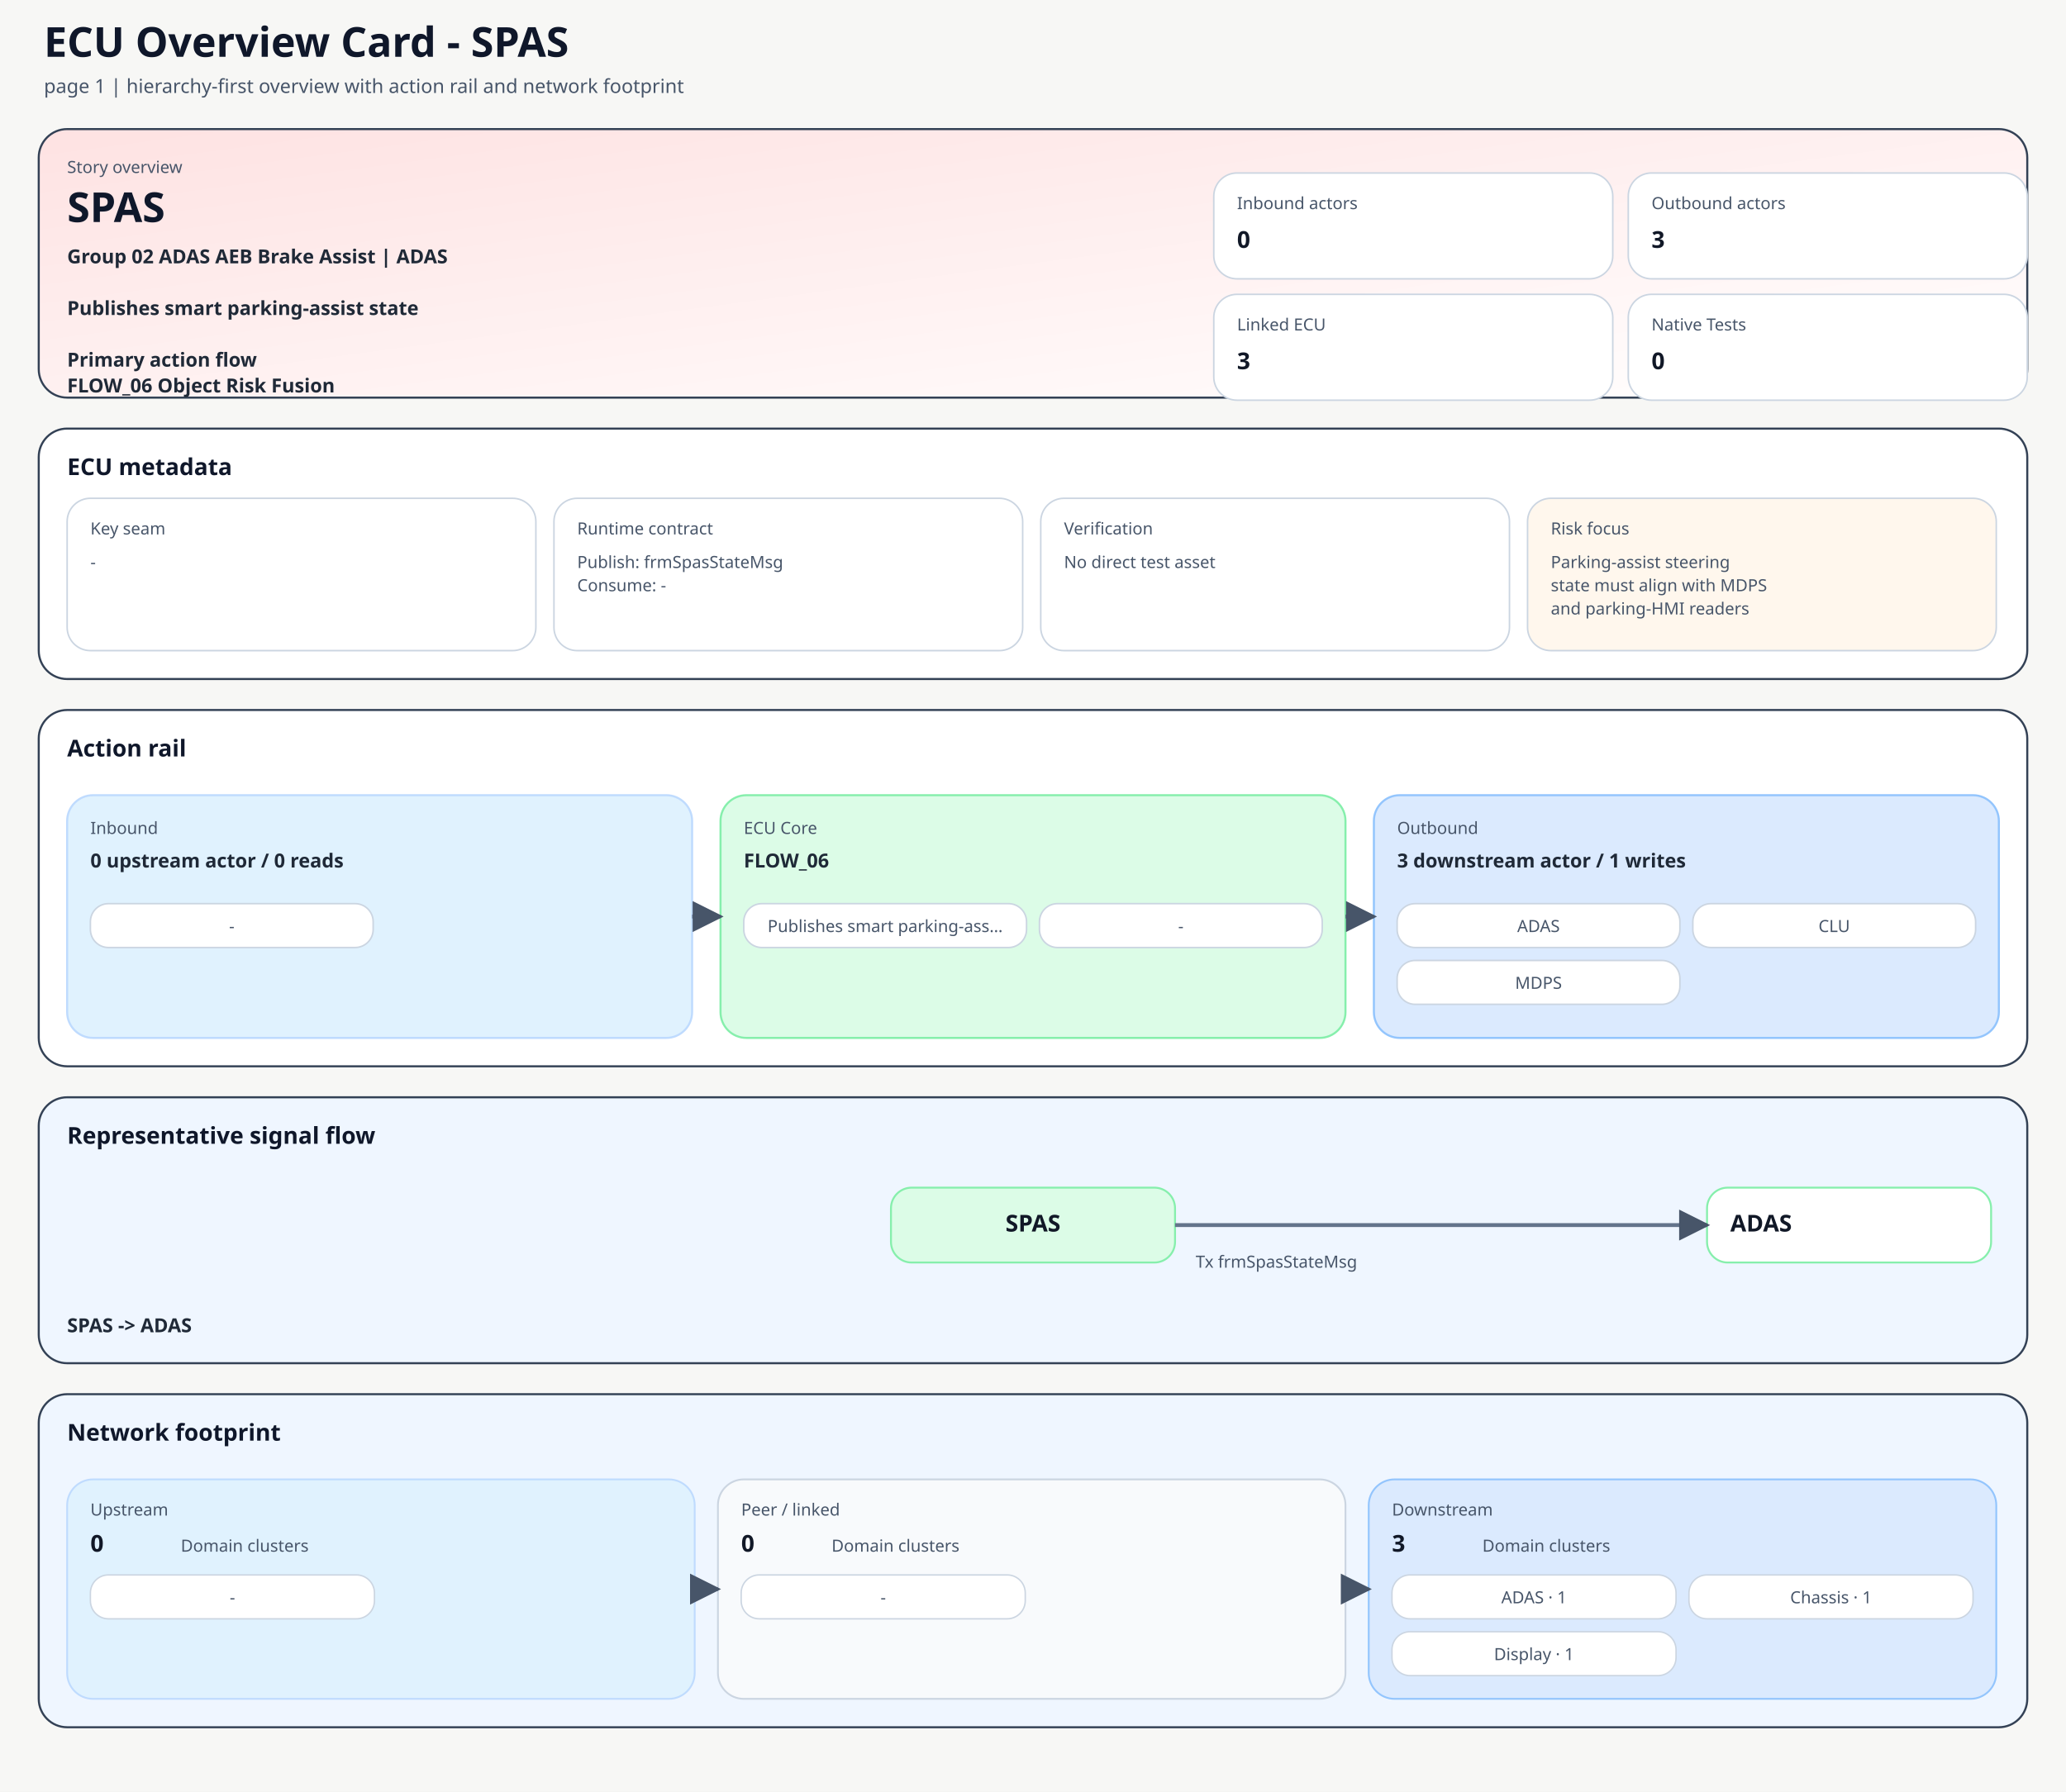
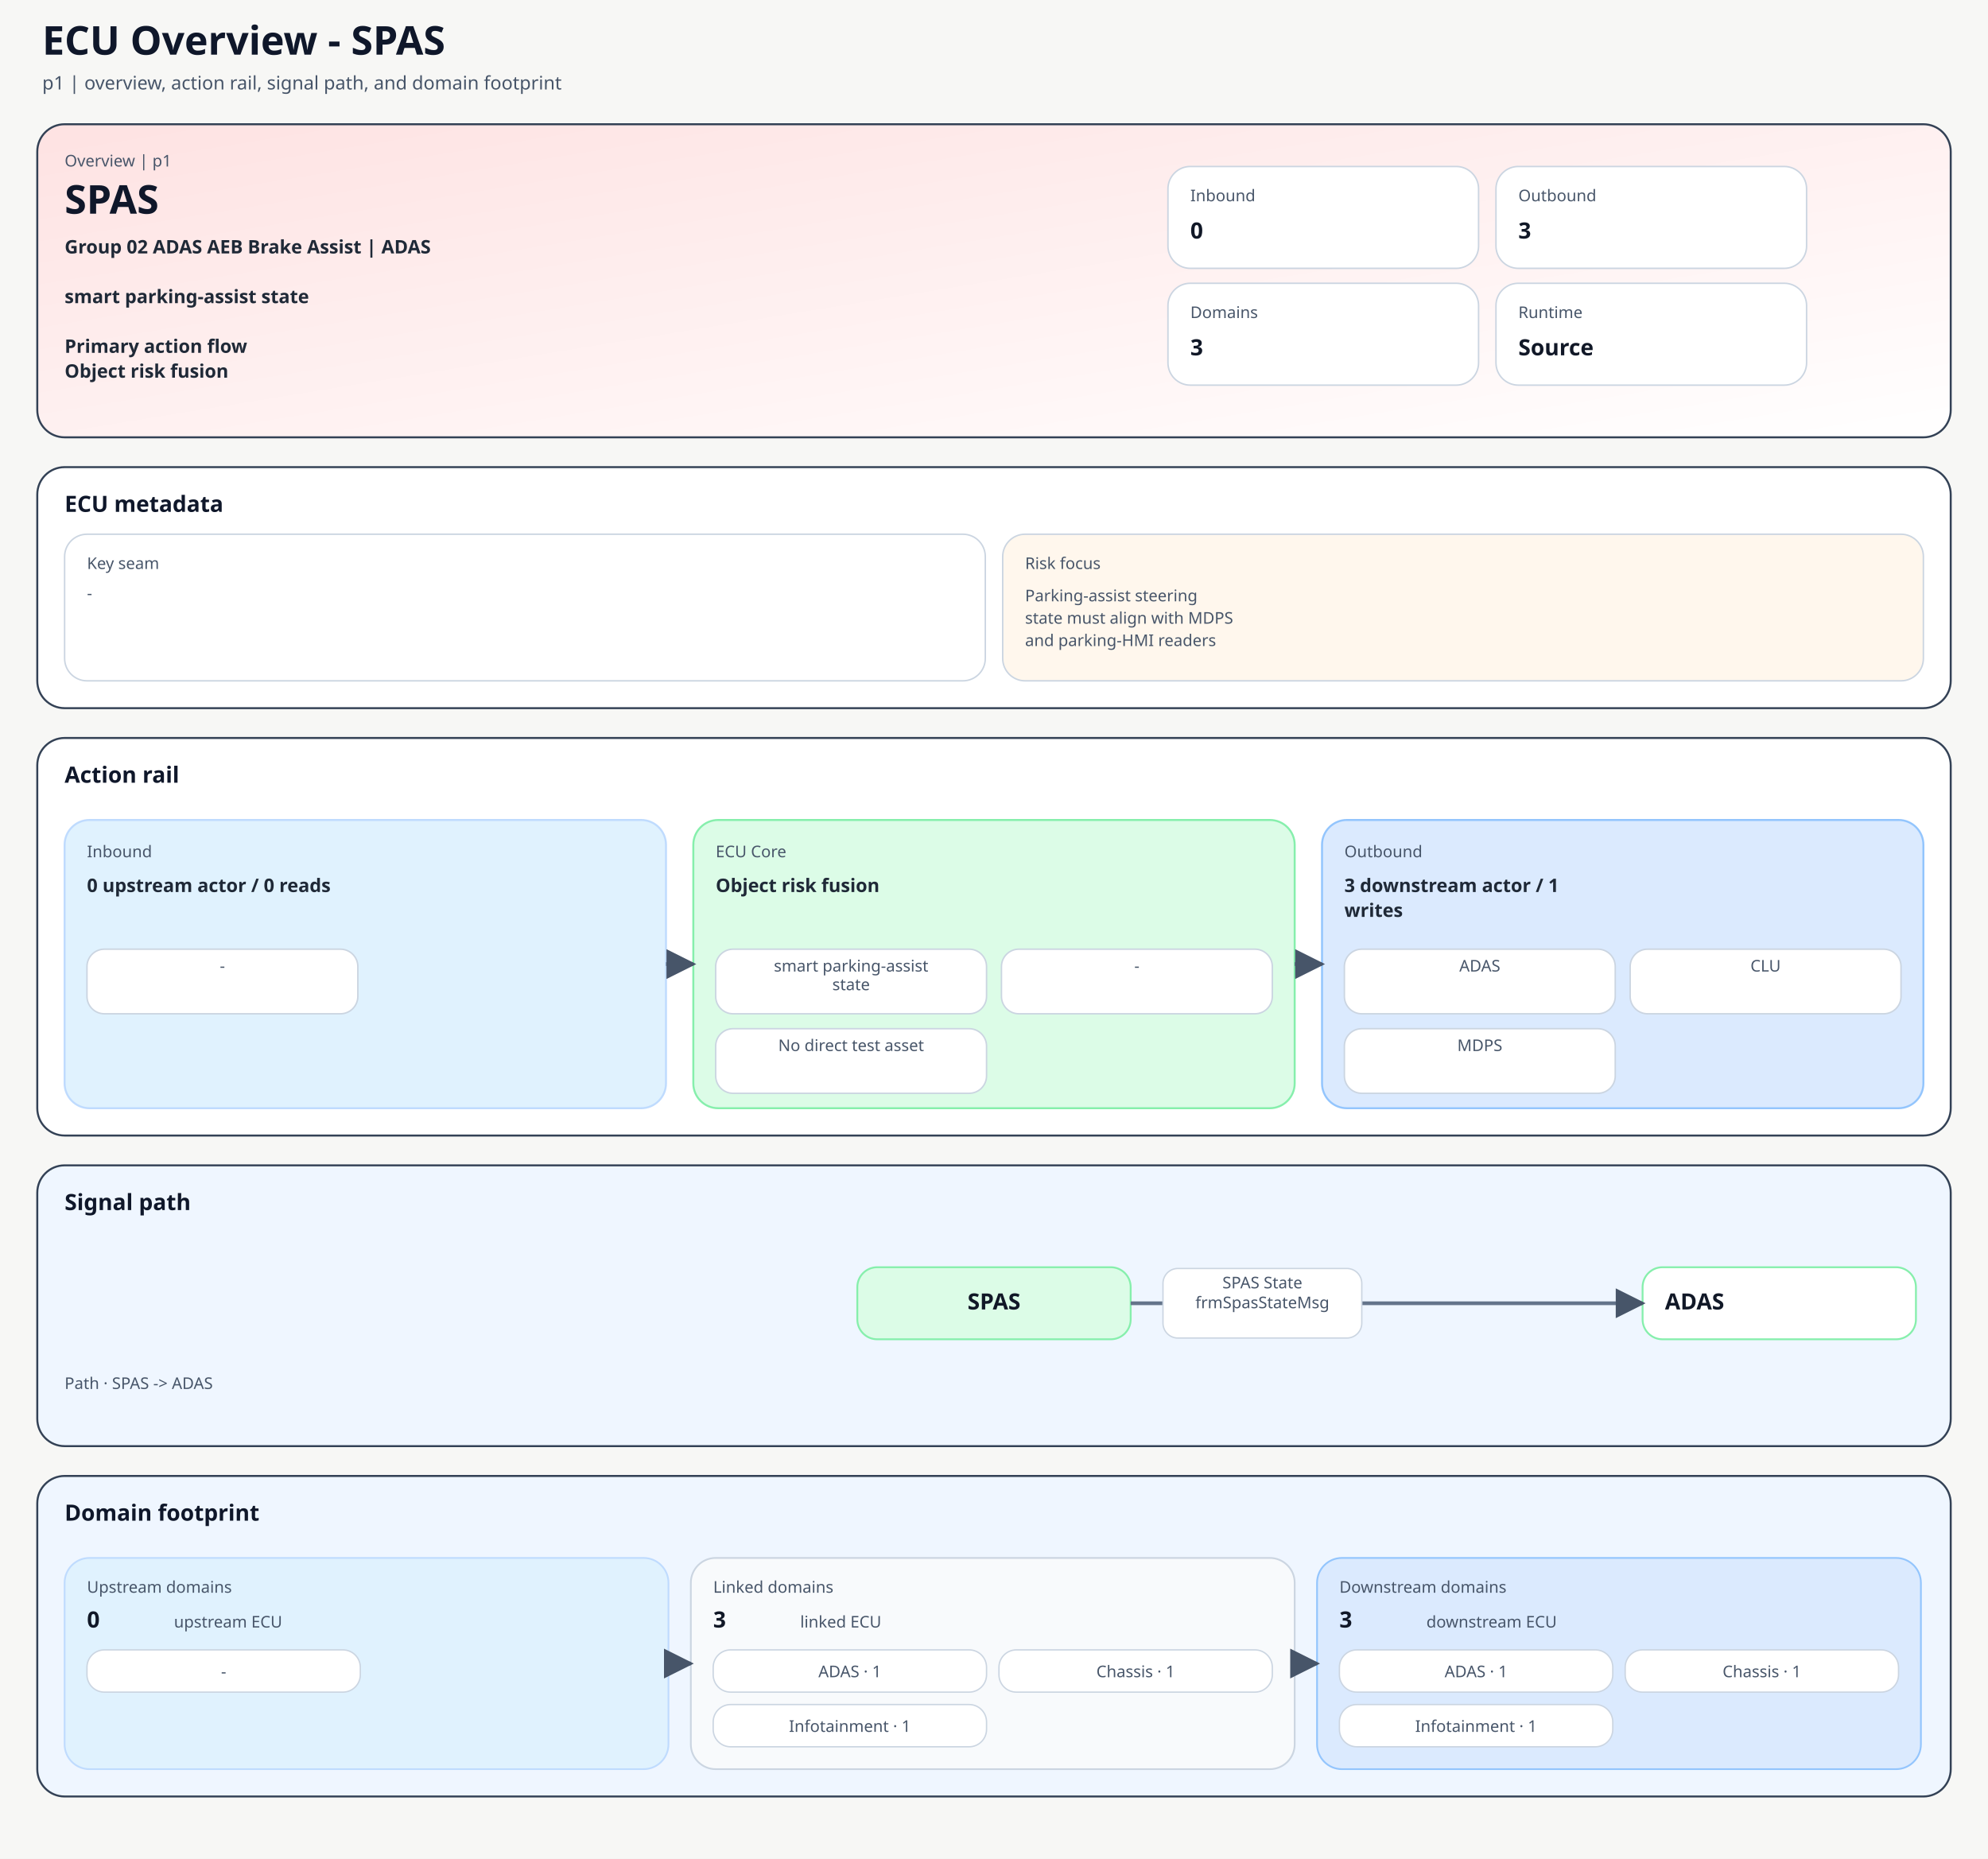
- <svg xmlns="http://www.w3.org/2000/svg" width="1600" height="1388" viewBox="0 0 1600 1388">
+ <svg xmlns="http://www.w3.org/2000/svg" width="1600" height="1496" viewBox="0 0 1600 1496">
  <defs>
    <linearGradient id="heroGradient" x1="0%" y1="0%" x2="100%" y2="100%">
      <stop offset="0%" stop-color="#fee2e2" />
      <stop offset="100%" stop-color="#ffffff" />
    </linearGradient>
    <marker id="arrow" viewBox="0 0 10 10" refX="9" refY="5" markerWidth="8" markerHeight="8" orient="auto-start-reverse">
      <path d="M 0 0 L 10 5 L 0 10 z" fill="#475569" />
    </marker>
  </defs>
  <style>
    .bg { fill: #f7f7f5; }
    .title { font: 700 32px 'Segoe UI', sans-serif; fill: #0f172a; }
    .sub { font: 500 15px 'Segoe UI', sans-serif; fill: #475569; }
    .label { font: 700 18px 'Segoe UI', sans-serif; fill: #0f172a; }
    .text { font: 600 15px 'Segoe UI', sans-serif; fill: #1f2937; }
    .small { font: 500 13px 'Segoe UI', sans-serif; fill: #475569; }
    .node { font: 700 18px 'Segoe UI', sans-serif; fill: #111827; }
    .box { rx: 22; ry: 22; stroke: #334155; stroke-width: 1.6; }
    .lane { stroke: #64748b; stroke-width: 3; fill: none; marker-end: url(#arrow); }
  </style>
-   <rect x="0" y="0" width="1600" height="1388" class="bg" />
-   <text x="34" y="44" class="title">ECU Overview Card - SPAS</text>
-   <text x="34" y="72" class="sub">page 1 | hierarchy-first overview with action rail and network footprint</text>
-   <rect x="30" y="100" width="1540" height="208" class="box" fill="url(#heroGradient)" />
-   <text x="52" y="134" class="small">Story overview</text>
+   <rect x="0" y="0" width="1600" height="1496" class="bg" />
+   <text x="34" y="44" class="title">ECU Overview - SPAS</text>
+   <text x="34" y="72" class="sub">p1 | overview, action rail, signal path, and domain footprint</text>
+   <rect x="30" y="100" width="1540" height="252" class="box" fill="url(#heroGradient)" />
+   <text x="52" y="134" class="small">Overview | p1</text>
  <text x="52" y="172" class="title">SPAS</text>
  <text x="52" y="204" class="text">Group 02 ADAS AEB Brake Assist | ADAS</text>
  <text x="52" y="224" class="text" />
-   <text x="52" y="244" class="text">Publishes smart parking-assist state</text>
+   <text x="52" y="244" class="text">smart parking-assist state</text>
  <text x="52" y="264" class="text" />
  <text x="52" y="284" class="text">Primary action flow</text>
-   <text x="52" y="304" class="text">FLOW_06 Object Risk Fusion</text>
-   <rect x="940" y="134" width="309" height="82" rx="18" ry="18" fill="#ffffff" stroke="#cbd5e1" stroke-width="1.2" />
-   <text x="958" y="162" class="small">Inbound actors</text>
+   <text x="52" y="304" class="text">Object risk fusion</text>
+   <rect x="940" y="134" width="250" height="82" rx="18" ry="18" fill="#ffffff" stroke="#cbd5e1" stroke-width="1.2" />
+   <text x="958" y="162" class="small">Inbound</text>
  <text x="958" y="192" class="node">0</text>
-   <rect x="1261" y="134" width="309" height="82" rx="18" ry="18" fill="#ffffff" stroke="#cbd5e1" stroke-width="1.2" />
-   <text x="1279" y="162" class="small">Outbound actors</text>
-   <text x="1279" y="192" class="node">3</text>
-   <rect x="940" y="228" width="309" height="82" rx="18" ry="18" fill="#ffffff" stroke="#cbd5e1" stroke-width="1.2" />
-   <text x="958" y="256" class="small">Linked ECU</text>
+   <rect x="1204" y="134" width="250" height="82" rx="18" ry="18" fill="#ffffff" stroke="#cbd5e1" stroke-width="1.2" />
+   <text x="1222" y="162" class="small">Outbound</text>
+   <text x="1222" y="192" class="node">3</text>
+   <rect x="940" y="228" width="250" height="82" rx="18" ry="18" fill="#ffffff" stroke="#cbd5e1" stroke-width="1.2" />
+   <text x="958" y="256" class="small">Domains</text>
  <text x="958" y="286" class="node">3</text>
-   <rect x="1261" y="228" width="309" height="82" rx="18" ry="18" fill="#ffffff" stroke="#cbd5e1" stroke-width="1.2" />
-   <text x="1279" y="256" class="small">Native Tests</text>
-   <text x="1279" y="286" class="node">0</text>
-   <rect x="30" y="332" width="1540" height="194" class="box" fill="#ffffff" />
-   <text x="52" y="368" class="label">ECU metadata</text>
-   <rect x="52" y="386" width="363" height="118" rx="18" ry="18" fill="#ffffff" stroke="#cbd5e1" stroke-width="1.2" />
-   <text x="70" y="414" class="small">Key seam</text>
-   <text x="70" y="440" class="small">-</text>
-   <rect x="429" y="386" width="363" height="118" rx="18" ry="18" fill="#ffffff" stroke="#cbd5e1" stroke-width="1.2" />
-   <text x="447" y="414" class="small">Runtime contract</text>
-   <text x="447" y="440" class="small">Publish: frmSpasStateMsg</text>
-   <text x="447" y="458" class="small">Consume: -</text>
-   <rect x="806" y="386" width="363" height="118" rx="18" ry="18" fill="#ffffff" stroke="#cbd5e1" stroke-width="1.2" />
-   <text x="824" y="414" class="small">Verification</text>
-   <text x="824" y="440" class="small">No direct test asset</text>
-   <rect x="1183" y="386" width="363" height="118" rx="18" ry="18" fill="#fff7ed" stroke="#cbd5e1" stroke-width="1.2" />
-   <text x="1201" y="414" class="small">Risk focus</text>
-   <text x="1201" y="440" class="small">Parking-assist steering</text>
-   <text x="1201" y="458" class="small">state must align with MDPS</text>
-   <text x="1201" y="476" class="small">and parking-HMI readers</text>
-   <rect x="30" y="550" width="1540" height="276" class="box" fill="#ffffff" />
-   <text x="52" y="586" class="label">Action rail</text>
-   <rect x="52" y="616" width="484" height="188" rx="20" ry="20" fill="#e0f2fe" stroke="#bfdbfe" stroke-width="1.6" />
-   <text x="70" y="646" class="small">Inbound</text>
-   <text x="70" y="672" class="text">0 upstream actor / 0 reads</text>
-   <rect x="70" y="700" width="219" height="34" rx="14" ry="14" fill="#ffffff" stroke="#cbd5e1" stroke-width="1.2" />
-   <text x="179.5" y="722" text-anchor="middle" class="small">-</text>
-   <rect x="558" y="616" width="484" height="188" rx="20" ry="20" fill="#dcfce7" stroke="#86efac" stroke-width="1.6" />
-   <text x="576" y="646" class="small">ECU Core</text>
-   <text x="576" y="672" class="text">FLOW_06</text>
-   <rect x="576" y="700" width="219" height="34" rx="14" ry="14" fill="#ffffff" stroke="#cbd5e1" stroke-width="1.2" />
-   <text x="685.5" y="722" text-anchor="middle" class="small">Publishes smart parking-ass…</text>
-   <rect x="805" y="700" width="219" height="34" rx="14" ry="14" fill="#ffffff" stroke="#cbd5e1" stroke-width="1.2" />
-   <text x="914.5" y="722" text-anchor="middle" class="small">-</text>
-   <rect x="1064" y="616" width="484" height="188" rx="20" ry="20" fill="#dbeafe" stroke="#93c5fd" stroke-width="1.6" />
-   <text x="1082" y="646" class="small">Outbound</text>
-   <text x="1082" y="672" class="text">3 downstream actor / 1 writes</text>
-   <rect x="1082" y="700" width="219" height="34" rx="14" ry="14" fill="#ffffff" stroke="#cbd5e1" stroke-width="1.2" />
-   <text x="1191.5" y="722" text-anchor="middle" class="small">ADAS</text>
-   <rect x="1311" y="700" width="219" height="34" rx="14" ry="14" fill="#ffffff" stroke="#cbd5e1" stroke-width="1.2" />
-   <text x="1420.5" y="722" text-anchor="middle" class="small">CLU</text>
-   <rect x="1082" y="744" width="219" height="34" rx="14" ry="14" fill="#ffffff" stroke="#cbd5e1" stroke-width="1.2" />
-   <text x="1191.5" y="766" text-anchor="middle" class="small">MDPS</text>
-   <line x1="536" y1="710.0" x2="558" y2="710.0" class="lane" />
-   <line x1="1042" y1="710.0" x2="1064" y2="710.0" class="lane" />
-   <rect x="30" y="850" width="1540" height="206" class="box" fill="#eff6ff" />
-   <text x="52" y="886" class="label">Representative signal flow</text>
-   <rect x="690" y="920" width="220" height="58" rx="16" ry="16" fill="#dcfce7" stroke="#86efac" stroke-width="1.5" />
-   <text x="800" y="954" text-anchor="middle" class="node">SPAS</text>
-   <rect x="1322" y="920" width="220" height="58" rx="16" ry="16" fill="#ffffff" stroke="#86efac" stroke-width="1.5" />
-   <text x="1340" y="954" class="node">ADAS</text>
-   <line x1="910" y1="949" x2="1322" y2="949" class="lane" />
-   <text x="926" y="982" class="small">Tx frmSpasStateMsg</text>
-   <text x="52" y="1032" class="text">SPAS -&gt; ADAS</text>
-   <rect x="30" y="1080" width="1540" height="258" class="box" fill="#eff6ff" />
-   <text x="52" y="1116" class="label">Network footprint</text>
-   <rect x="52" y="1146" width="486" height="170" rx="20" ry="20" fill="#e0f2fe" stroke="#bfdbfe" stroke-width="1.4" />
-   <text x="70" y="1174" class="small">Upstream</text>
-   <text x="70" y="1202" class="node">0</text>
-   <text x="140" y="1202" class="small">Domain clusters</text>
-   <rect x="70" y="1220" width="220" height="34" rx="14" ry="14" fill="#ffffff" stroke="#cbd5e1" stroke-width="1.1" />
-   <text x="180.0" y="1242" text-anchor="middle" class="small">-</text>
-   <rect x="556" y="1146" width="486" height="170" rx="20" ry="20" fill="#f8fafc" stroke="#cbd5e1" stroke-width="1.4" />
-   <text x="574" y="1174" class="small">Peer / linked</text>
-   <text x="574" y="1202" class="node">0</text>
-   <text x="644" y="1202" class="small">Domain clusters</text>
-   <rect x="574" y="1220" width="220" height="34" rx="14" ry="14" fill="#ffffff" stroke="#cbd5e1" stroke-width="1.1" />
-   <text x="684.0" y="1242" text-anchor="middle" class="small">-</text>
-   <rect x="1060" y="1146" width="486" height="170" rx="20" ry="20" fill="#dbeafe" stroke="#93c5fd" stroke-width="1.4" />
-   <text x="1078" y="1174" class="small">Downstream</text>
-   <text x="1078" y="1202" class="node">3</text>
-   <text x="1148" y="1202" class="small">Domain clusters</text>
-   <rect x="1078" y="1220" width="220" height="34" rx="14" ry="14" fill="#ffffff" stroke="#cbd5e1" stroke-width="1.1" />
-   <text x="1188.0" y="1242" text-anchor="middle" class="small">ADAS · 1</text>
-   <rect x="1308" y="1220" width="220" height="34" rx="14" ry="14" fill="#ffffff" stroke="#cbd5e1" stroke-width="1.1" />
-   <text x="1418.0" y="1242" text-anchor="middle" class="small">Chassis · 1</text>
-   <rect x="1078" y="1264" width="220" height="34" rx="14" ry="14" fill="#ffffff" stroke="#cbd5e1" stroke-width="1.1" />
-   <text x="1188.0" y="1286" text-anchor="middle" class="small">Display · 1</text>
-   <line x1="538" y1="1231.0" x2="556" y2="1231.0" class="lane" />
-   <line x1="1042" y1="1231.0" x2="1060" y2="1231.0" class="lane" />
+   <rect x="1204" y="228" width="250" height="82" rx="18" ry="18" fill="#ffffff" stroke="#cbd5e1" stroke-width="1.2" />
+   <text x="1222" y="256" class="small">Runtime</text>
+   <text x="1222" y="286" class="node">Source</text>
+   <rect x="30" y="376" width="1540" height="194" class="box" fill="#ffffff" />
+   <text x="52" y="412" class="label">ECU metadata</text>
+   <rect x="52" y="430" width="741" height="118" rx="18" ry="18" fill="#ffffff" stroke="#cbd5e1" stroke-width="1.2" />
+   <text x="70" y="458" class="small">Key seam</text>
+   <text x="70" y="482" class="small">-</text>
+   <rect x="807" y="430" width="741" height="118" rx="18" ry="18" fill="#fff7ed" stroke="#cbd5e1" stroke-width="1.2" />
+   <text x="825" y="458" class="small">Risk focus</text>
+   <text x="825" y="484" class="small">Parking-assist steering</text>
+   <text x="825" y="502" class="small">state must align with MDPS</text>
+   <text x="825" y="520" class="small">and parking-HMI readers</text>
+   <rect x="30" y="594" width="1540" height="320" class="box" fill="#ffffff" />
+   <text x="52" y="630" class="label">Action rail</text>
+   <rect x="52" y="660" width="484" height="232" rx="20" ry="20" fill="#e0f2fe" stroke="#bfdbfe" stroke-width="1.6" />
+   <text x="70" y="690" class="small">Inbound</text>
+   <text x="70" y="718" class="text">0 upstream actor / 0 reads</text>
+   <rect x="70" y="764" width="218" height="52" rx="14" ry="14" fill="#ffffff" stroke="#cbd5e1" stroke-width="1.2" />
+   <text x="179.0" y="782" text-anchor="middle" class="small">-</text>
+   <rect x="558" y="660" width="484" height="232" rx="20" ry="20" fill="#dcfce7" stroke="#86efac" stroke-width="1.6" />
+   <text x="576" y="690" class="small">ECU Core</text>
+   <text x="576" y="718" class="text">Object risk fusion</text>
+   <rect x="576" y="764" width="218" height="52" rx="14" ry="14" fill="#ffffff" stroke="#cbd5e1" stroke-width="1.2" />
+   <text x="685.0" y="782" text-anchor="middle" class="small">smart parking-assist</text>
+   <text x="685.0" y="797" text-anchor="middle" class="small">state</text>
+   <rect x="806" y="764" width="218" height="52" rx="14" ry="14" fill="#ffffff" stroke="#cbd5e1" stroke-width="1.2" />
+   <text x="915.0" y="782" text-anchor="middle" class="small">-</text>
+   <rect x="576" y="828" width="218" height="52" rx="14" ry="14" fill="#ffffff" stroke="#cbd5e1" stroke-width="1.2" />
+   <text x="685.0" y="846" text-anchor="middle" class="small">No direct test asset</text>
+   <rect x="1064" y="660" width="484" height="232" rx="20" ry="20" fill="#dbeafe" stroke="#93c5fd" stroke-width="1.6" />
+   <text x="1082" y="690" class="small">Outbound</text>
+   <text x="1082" y="718" class="text">3 downstream actor / 1</text>
+   <text x="1082" y="738" class="text">writes</text>
+   <rect x="1082" y="764" width="218" height="52" rx="14" ry="14" fill="#ffffff" stroke="#cbd5e1" stroke-width="1.2" />
+   <text x="1191.0" y="782" text-anchor="middle" class="small">ADAS</text>
+   <rect x="1312" y="764" width="218" height="52" rx="14" ry="14" fill="#ffffff" stroke="#cbd5e1" stroke-width="1.2" />
+   <text x="1421.0" y="782" text-anchor="middle" class="small">CLU</text>
+   <rect x="1082" y="828" width="218" height="52" rx="14" ry="14" fill="#ffffff" stroke="#cbd5e1" stroke-width="1.2" />
+   <text x="1191.0" y="846" text-anchor="middle" class="small">MDPS</text>
+   <line x1="536" y1="776.0" x2="558" y2="776.0" class="lane" />
+   <line x1="1042" y1="776.0" x2="1064" y2="776.0" class="lane" />
+   <rect x="30" y="938" width="1540" height="226" class="box" fill="#eff6ff" />
+   <text x="52" y="974" class="label">Signal path</text>
+   <rect x="690" y="1020" width="220" height="58" rx="16" ry="16" fill="#dcfce7" stroke="#86efac" stroke-width="1.5" />
+   <text x="800" y="1054" text-anchor="middle" class="node">SPAS</text>
+   <rect x="1322" y="1020" width="220" height="58" rx="16" ry="16" fill="#ffffff" stroke="#86efac" stroke-width="1.5" />
+   <text x="1340" y="1054" class="node">ADAS</text>
+   <line x1="910" y1="1049" x2="1322" y2="1049" class="lane" />
+   <rect x="936" y="1021" width="160" height="56" rx="12" ry="12" fill="#ffffff" stroke="#cbd5e1" stroke-width="1.1" />
+   <text x="1016.0" y="1037" text-anchor="middle" class="small">SPAS State</text>
+   <text x="1016.0" y="1053" text-anchor="middle" class="small">frmSpasStateMsg</text>
+   <text x="52" y="1118" class="small">Path · SPAS -&gt; ADAS</text>
+   <rect x="30" y="1188" width="1540" height="258" class="box" fill="#eff6ff" />
+   <text x="52" y="1224" class="label">Domain footprint</text>
+   <rect x="52" y="1254" width="486" height="170" rx="20" ry="20" fill="#e0f2fe" stroke="#bfdbfe" stroke-width="1.4" />
+   <text x="70" y="1282" class="small">Upstream domains</text>
+   <text x="70" y="1310" class="node">0</text>
+   <text x="140" y="1310" class="small">upstream ECU</text>
+   <rect x="70" y="1328" width="220" height="34" rx="14" ry="14" fill="#ffffff" stroke="#cbd5e1" stroke-width="1.1" />
+   <text x="180.0" y="1350" text-anchor="middle" class="small">-</text>
+   <rect x="556" y="1254" width="486" height="170" rx="20" ry="20" fill="#f8fafc" stroke="#cbd5e1" stroke-width="1.4" />
+   <text x="574" y="1282" class="small">Linked domains</text>
+   <text x="574" y="1310" class="node">3</text>
+   <text x="644" y="1310" class="small">linked ECU</text>
+   <rect x="574" y="1328" width="220" height="34" rx="14" ry="14" fill="#ffffff" stroke="#cbd5e1" stroke-width="1.1" />
+   <text x="684.0" y="1350" text-anchor="middle" class="small">ADAS · 1</text>
+   <rect x="804" y="1328" width="220" height="34" rx="14" ry="14" fill="#ffffff" stroke="#cbd5e1" stroke-width="1.1" />
+   <text x="914.0" y="1350" text-anchor="middle" class="small">Chassis · 1</text>
+   <rect x="574" y="1372" width="220" height="34" rx="14" ry="14" fill="#ffffff" stroke="#cbd5e1" stroke-width="1.1" />
+   <text x="684.0" y="1394" text-anchor="middle" class="small">Infotainment · 1</text>
+   <rect x="1060" y="1254" width="486" height="170" rx="20" ry="20" fill="#dbeafe" stroke="#93c5fd" stroke-width="1.4" />
+   <text x="1078" y="1282" class="small">Downstream domains</text>
+   <text x="1078" y="1310" class="node">3</text>
+   <text x="1148" y="1310" class="small">downstream ECU</text>
+   <rect x="1078" y="1328" width="220" height="34" rx="14" ry="14" fill="#ffffff" stroke="#cbd5e1" stroke-width="1.1" />
+   <text x="1188.0" y="1350" text-anchor="middle" class="small">ADAS · 1</text>
+   <rect x="1308" y="1328" width="220" height="34" rx="14" ry="14" fill="#ffffff" stroke="#cbd5e1" stroke-width="1.1" />
+   <text x="1418.0" y="1350" text-anchor="middle" class="small">Chassis · 1</text>
+   <rect x="1078" y="1372" width="220" height="34" rx="14" ry="14" fill="#ffffff" stroke="#cbd5e1" stroke-width="1.1" />
+   <text x="1188.0" y="1394" text-anchor="middle" class="small">Infotainment · 1</text>
+   <line x1="538" y1="1339.0" x2="556" y2="1339.0" class="lane" />
+   <line x1="1042" y1="1339.0" x2="1060" y2="1339.0" class="lane" />
</svg>
